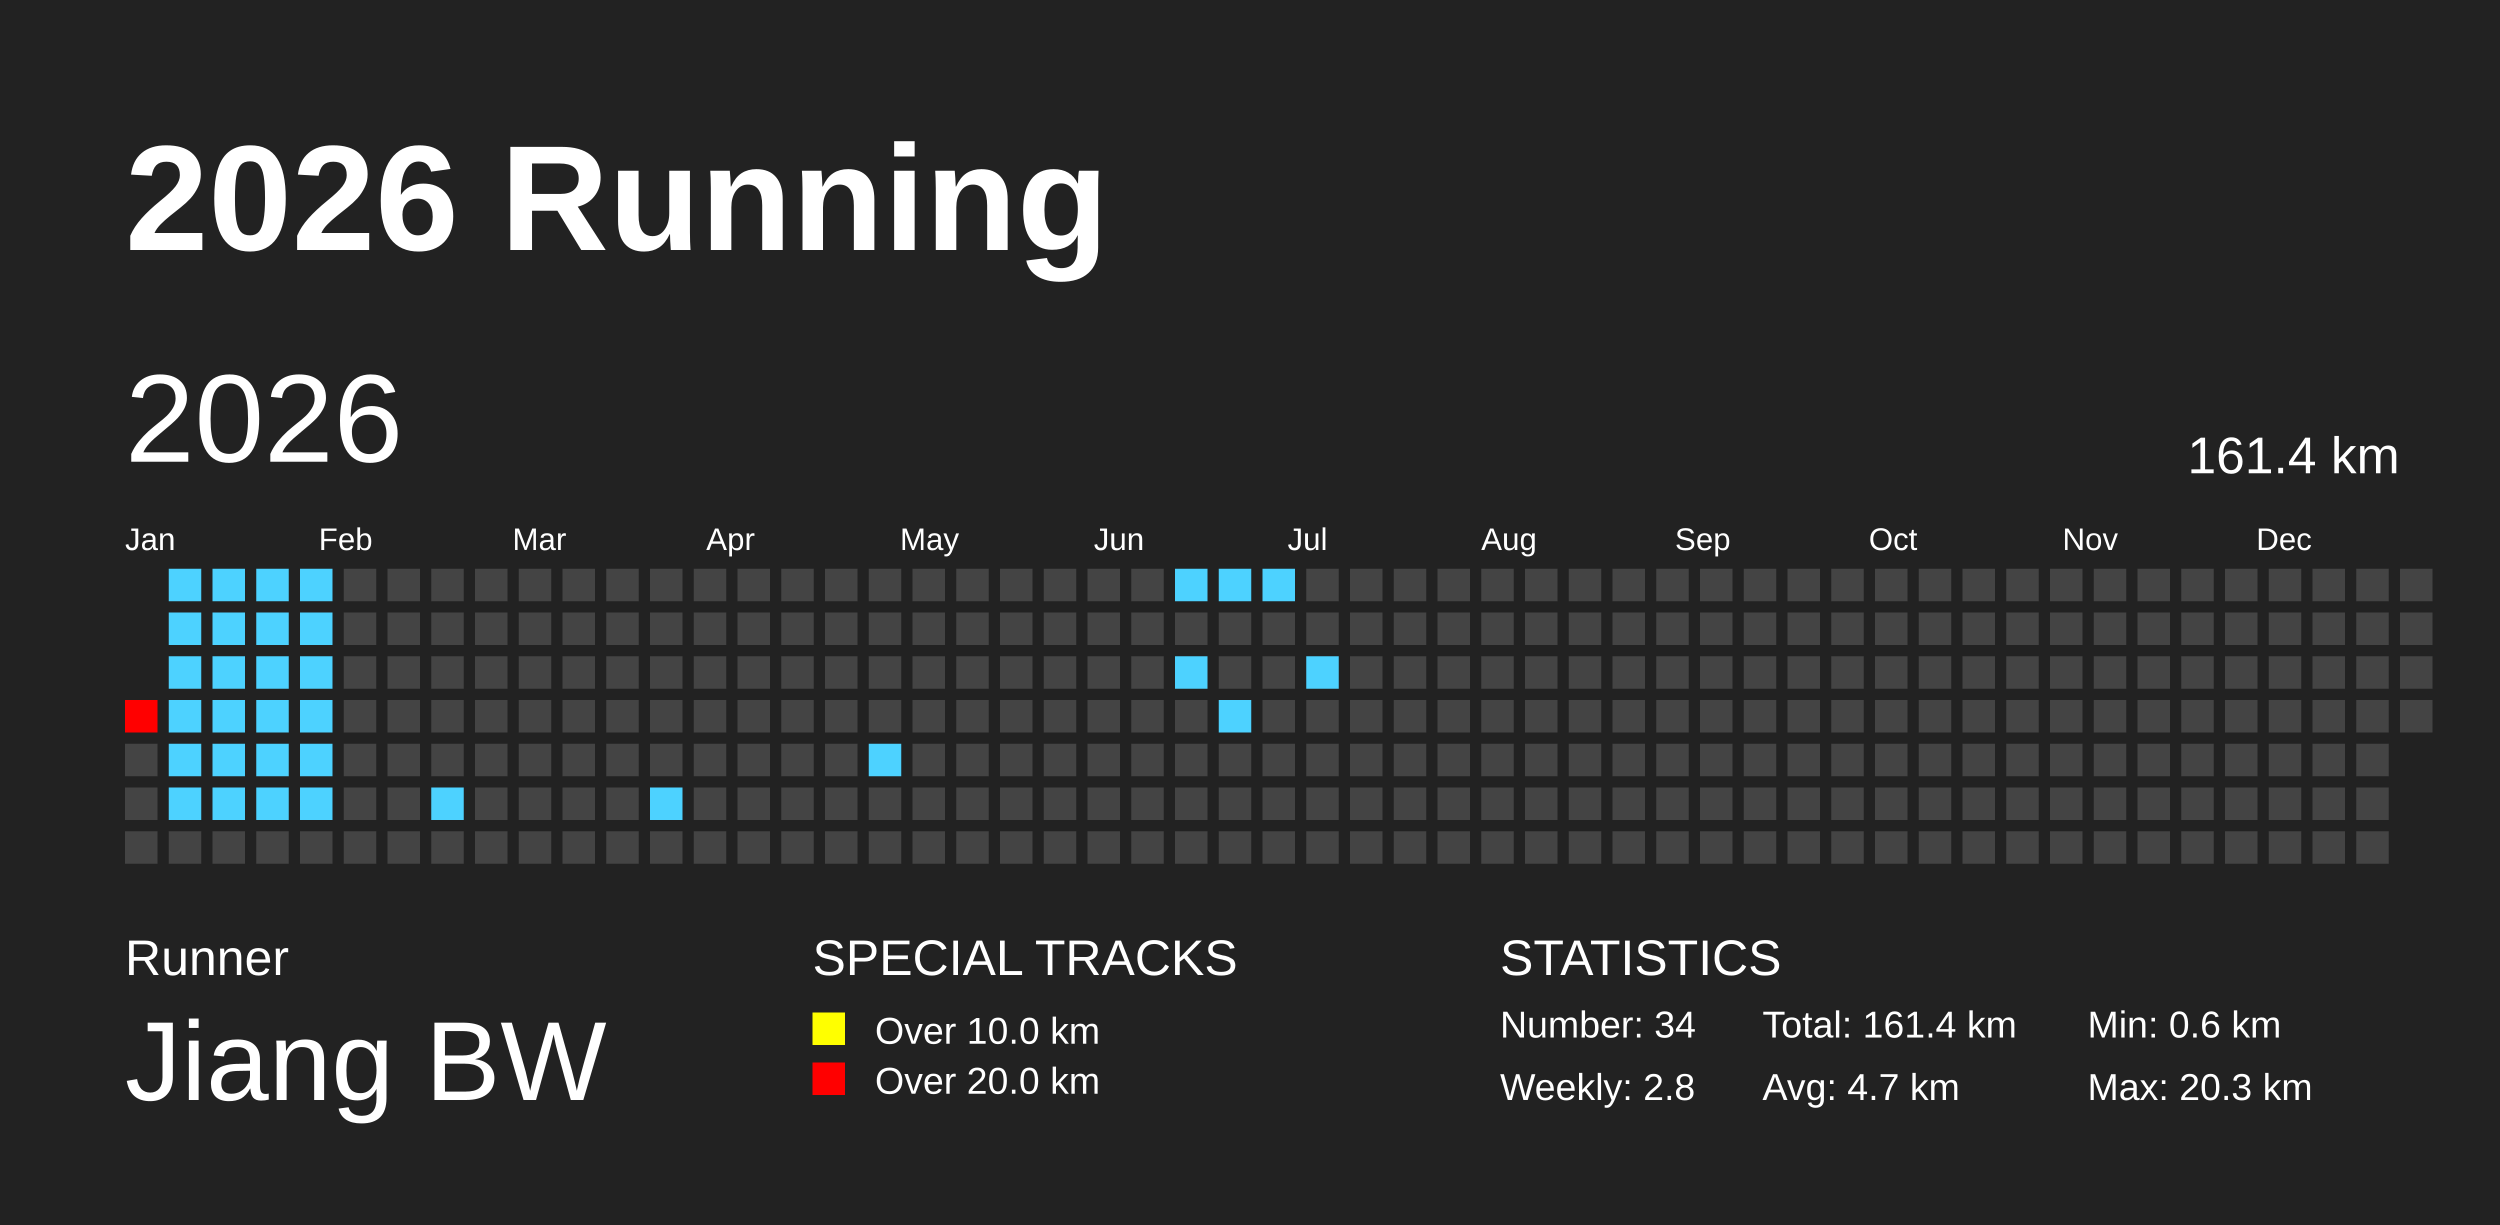
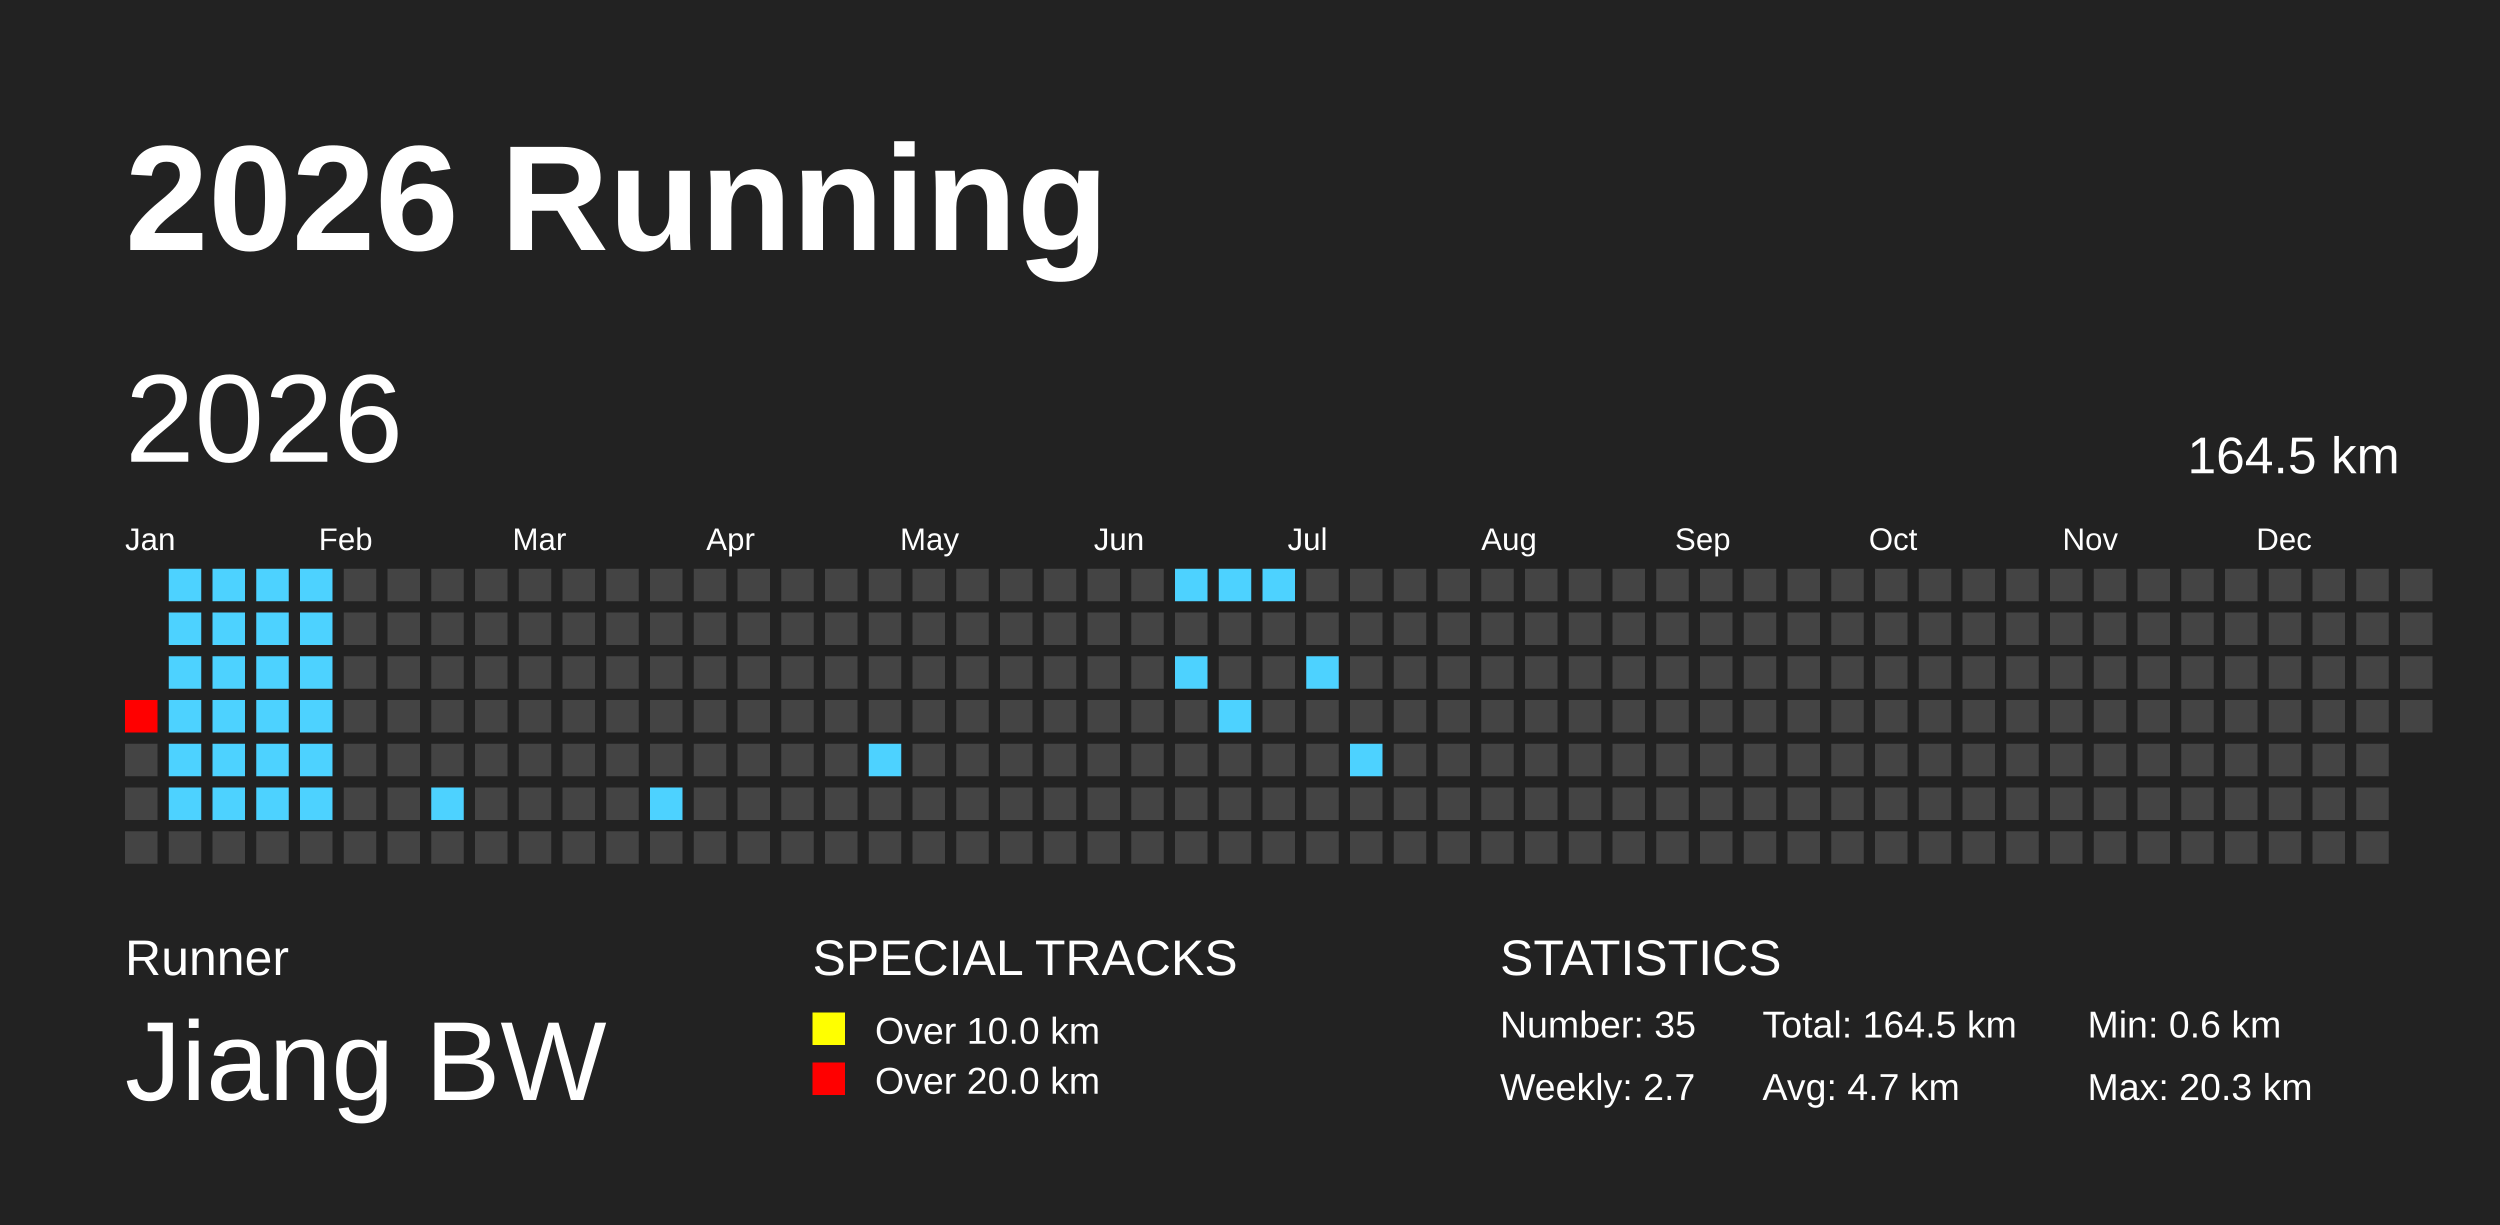
<svg xmlns="http://www.w3.org/2000/svg" baseProfile="full" height="98mm" version="1.1" viewBox="0,0,200,98" width="200mm">
  <defs />
  <rect fill="#222222" height="98" width="200" x="0" y="0" />
  <text fill="#FFFFFF" style="font-size:12px; font-family:Arial; font-weight:bold;" x="10" y="20">2026 Running</text>
  <text fill="#FFFFFF" style="font-size:4px; font-family:Arial" x="10" y="78">Runner</text>
  <text fill="#FFFFFF" style="font-size:9px; font-family:Arial" x="10" y="88">Jiang BW</text>
  <text fill="#FFFFFF" style="font-size:4px; font-family:Arial" x="65" y="78">SPECIAL TRACKS</text>
  <rect fill="yellow" height="2.6" width="2.6" x="65" y="81" />
  <text fill="#FFFFFF" style="font-size:3px; font-family:Arial" x="70" y="83.5">Over 10.0 km</text>
  <rect fill="red" height="2.6" width="2.6" x="65" y="85" />
  <text fill="#FFFFFF" style="font-size:3px; font-family:Arial" x="70" y="87.5">Over 20.0 km</text>
  <text fill="#FFFFFF" style="font-size:4px; font-family:Arial" x="120" y="78">STATISTICS</text>
-   <text fill="#FFFFFF" style="font-size:3px; font-family:Arial" x="120" y="83">Number: 34</text>
-   <text fill="#FFFFFF" style="font-size:3px; font-family:Arial" x="120" y="88">Weekly: 2.8</text>
-   <text fill="#FFFFFF" style="font-size:3px; font-family:Arial" x="141" y="83">Total: 161.4 km</text>
+   <text fill="#FFFFFF" style="font-size:3px; font-family:Arial" x="120" y="83">Number: 35</text>
+   <text fill="#FFFFFF" style="font-size:3px; font-family:Arial" x="120" y="88">Weekly: 2.7</text>
+   <text fill="#FFFFFF" style="font-size:3px; font-family:Arial" x="141" y="83">Total: 164.5 km</text>
  <text fill="#FFFFFF" style="font-size:3px; font-family:Arial" x="141" y="88">Avg: 4.7 km</text>
  <text fill="#FFFFFF" style="font-size:3px; font-family:Arial" x="167" y="83">Min: 0.6 km</text>
  <text fill="#FFFFFF" style="font-size:3px; font-family:Arial" x="167" y="88">Max: 20.3 km</text>
  <text dominant-baseline="hanging" fill="#FFFFFF" style="font-size:10.0px; font-family:Arial;" x="10" y="30">2026</text>
-   <text dominant-baseline="hanging" fill="#FFFFFF" style="font-size:4.125px; font-family:Arial;" x="175" y="35">161.4 km</text>
+   <text dominant-baseline="hanging" fill="#FFFFFF" style="font-size:4.125px; font-family:Arial;" x="175" y="35">164.5 km</text>
  <text fill="#FFFFFF" style="font-size:2.5px; font-family:Arial" x="10.0" y="44">Jan</text>
  <text fill="#FFFFFF" style="font-size:2.5px; font-family:Arial" x="25.5" y="44">Feb</text>
  <text fill="#FFFFFF" style="font-size:2.5px; font-family:Arial" x="41.0" y="44">Mar</text>
  <text fill="#FFFFFF" style="font-size:2.5px; font-family:Arial" x="56.5" y="44">Apr</text>
  <text fill="#FFFFFF" style="font-size:2.5px; font-family:Arial" x="72.0" y="44">May</text>
  <text fill="#FFFFFF" style="font-size:2.5px; font-family:Arial" x="87.5" y="44">Jun</text>
  <text fill="#FFFFFF" style="font-size:2.5px; font-family:Arial" x="103.0" y="44">Jul</text>
  <text fill="#FFFFFF" style="font-size:2.5px; font-family:Arial" x="118.5" y="44">Aug</text>
  <text fill="#FFFFFF" style="font-size:2.5px; font-family:Arial" x="134.0" y="44">Sep</text>
  <text fill="#FFFFFF" style="font-size:2.5px; font-family:Arial" x="149.5" y="44">Oct</text>
  <text fill="#FFFFFF" style="font-size:2.5px; font-family:Arial" x="165.0" y="44">Nov</text>
  <text fill="#FFFFFF" style="font-size:2.5px; font-family:Arial" x="180.5" y="44">Dec</text>
  <rect fill="red" height="2.6" width="2.6" x="10.0" y="56.0" />
  <rect fill="#444444" height="2.6" width="2.6" x="10.0" y="59.5" />
  <rect fill="#444444" height="2.6" width="2.6" x="10.0" y="63.0" />
  <rect fill="#444444" height="2.6" width="2.6" x="10.0" y="66.5" />
  <rect fill="#4dd2ff" height="2.6" width="2.6" x="13.5" y="45.5" />
  <rect fill="#4dd2ff" height="2.6" width="2.6" x="13.5" y="49.0" />
  <rect fill="#4dd2ff" height="2.6" width="2.6" x="13.5" y="52.5" />
  <rect fill="#4dd2ff" height="2.6" width="2.6" x="13.5" y="56.0" />
  <rect fill="#4dd2ff" height="2.6" width="2.6" x="13.5" y="59.5" />
  <rect fill="#4dd2ff" height="2.6" width="2.6" x="13.5" y="63.0" />
  <rect fill="#444444" height="2.6" width="2.6" x="13.5" y="66.5" />
  <rect fill="#4dd2ff" height="2.6" width="2.6" x="17.0" y="45.5" />
  <rect fill="#4dd2ff" height="2.6" width="2.6" x="17.0" y="49.0" />
  <rect fill="#4dd2ff" height="2.6" width="2.6" x="17.0" y="52.5" />
  <rect fill="#4dd2ff" height="2.6" width="2.6" x="17.0" y="56.0" />
  <rect fill="#4dd2ff" height="2.6" width="2.6" x="17.0" y="59.5" />
  <rect fill="#4dd2ff" height="2.6" width="2.6" x="17.0" y="63.0" />
  <rect fill="#444444" height="2.6" width="2.6" x="17.0" y="66.5" />
  <rect fill="#4dd2ff" height="2.6" width="2.6" x="20.5" y="45.5" />
  <rect fill="#4dd2ff" height="2.6" width="2.6" x="20.5" y="49.0" />
  <rect fill="#4dd2ff" height="2.6" width="2.6" x="20.5" y="52.5" />
  <rect fill="#4dd2ff" height="2.6" width="2.6" x="20.5" y="56.0" />
  <rect fill="#4dd2ff" height="2.6" width="2.6" x="20.5" y="59.5" />
  <rect fill="#4dd2ff" height="2.6" width="2.6" x="20.5" y="63.0" />
  <rect fill="#444444" height="2.6" width="2.6" x="20.5" y="66.5" />
  <rect fill="#4dd2ff" height="2.6" width="2.6" x="24.0" y="45.5" />
  <rect fill="#4dd2ff" height="2.6" width="2.6" x="24.0" y="49.0" />
  <rect fill="#4dd2ff" height="2.6" width="2.6" x="24.0" y="52.5" />
  <rect fill="#4dd2ff" height="2.6" width="2.6" x="24.0" y="56.0" />
  <rect fill="#4dd2ff" height="2.6" width="2.6" x="24.0" y="59.5" />
  <rect fill="#4dd2ff" height="2.6" width="2.6" x="24.0" y="63.0" />
  <rect fill="#444444" height="2.6" width="2.6" x="24.0" y="66.5" />
  <rect fill="#444444" height="2.6" width="2.6" x="27.5" y="45.5" />
  <rect fill="#444444" height="2.6" width="2.6" x="27.5" y="49.0" />
  <rect fill="#444444" height="2.6" width="2.6" x="27.5" y="52.5" />
  <rect fill="#444444" height="2.6" width="2.6" x="27.5" y="56.0" />
  <rect fill="#444444" height="2.6" width="2.6" x="27.5" y="59.5" />
  <rect fill="#444444" height="2.6" width="2.6" x="27.5" y="63.0" />
  <rect fill="#444444" height="2.6" width="2.6" x="27.5" y="66.5" />
  <rect fill="#444444" height="2.6" width="2.6" x="31.0" y="45.5" />
  <rect fill="#444444" height="2.6" width="2.6" x="31.0" y="49.0" />
  <rect fill="#444444" height="2.6" width="2.6" x="31.0" y="52.5" />
  <rect fill="#444444" height="2.6" width="2.6" x="31.0" y="56.0" />
  <rect fill="#444444" height="2.6" width="2.6" x="31.0" y="59.5" />
  <rect fill="#444444" height="2.6" width="2.6" x="31.0" y="63.0" />
  <rect fill="#444444" height="2.6" width="2.6" x="31.0" y="66.5" />
  <rect fill="#444444" height="2.6" width="2.6" x="34.5" y="45.5" />
  <rect fill="#444444" height="2.6" width="2.6" x="34.5" y="49.0" />
  <rect fill="#444444" height="2.6" width="2.6" x="34.5" y="52.5" />
  <rect fill="#444444" height="2.6" width="2.6" x="34.5" y="56.0" />
  <rect fill="#444444" height="2.6" width="2.6" x="34.5" y="59.5" />
  <rect fill="#4dd2ff" height="2.6" width="2.6" x="34.5" y="63.0" />
  <rect fill="#444444" height="2.6" width="2.6" x="34.5" y="66.5" />
  <rect fill="#444444" height="2.6" width="2.6" x="38.0" y="45.5" />
  <rect fill="#444444" height="2.6" width="2.6" x="38.0" y="49.0" />
  <rect fill="#444444" height="2.6" width="2.6" x="38.0" y="52.5" />
  <rect fill="#444444" height="2.6" width="2.6" x="38.0" y="56.0" />
  <rect fill="#444444" height="2.6" width="2.6" x="38.0" y="59.5" />
  <rect fill="#444444" height="2.6" width="2.6" x="38.0" y="63.0" />
  <rect fill="#444444" height="2.6" width="2.6" x="38.0" y="66.5" />
  <rect fill="#444444" height="2.6" width="2.6" x="41.5" y="45.5" />
  <rect fill="#444444" height="2.6" width="2.6" x="41.5" y="49.0" />
  <rect fill="#444444" height="2.6" width="2.6" x="41.5" y="52.5" />
  <rect fill="#444444" height="2.6" width="2.6" x="41.5" y="56.0" />
  <rect fill="#444444" height="2.6" width="2.6" x="41.5" y="59.5" />
  <rect fill="#444444" height="2.6" width="2.6" x="41.5" y="63.0" />
  <rect fill="#444444" height="2.6" width="2.6" x="41.5" y="66.5" />
  <rect fill="#444444" height="2.6" width="2.6" x="45.0" y="45.5" />
  <rect fill="#444444" height="2.6" width="2.6" x="45.0" y="49.0" />
  <rect fill="#444444" height="2.6" width="2.6" x="45.0" y="52.5" />
  <rect fill="#444444" height="2.6" width="2.6" x="45.0" y="56.0" />
  <rect fill="#444444" height="2.6" width="2.6" x="45.0" y="59.5" />
  <rect fill="#444444" height="2.6" width="2.6" x="45.0" y="63.0" />
  <rect fill="#444444" height="2.6" width="2.6" x="45.0" y="66.5" />
  <rect fill="#444444" height="2.6" width="2.6" x="48.5" y="45.5" />
  <rect fill="#444444" height="2.6" width="2.6" x="48.5" y="49.0" />
  <rect fill="#444444" height="2.6" width="2.6" x="48.5" y="52.5" />
  <rect fill="#444444" height="2.6" width="2.6" x="48.5" y="56.0" />
  <rect fill="#444444" height="2.6" width="2.6" x="48.5" y="59.5" />
  <rect fill="#444444" height="2.6" width="2.6" x="48.5" y="63.0" />
  <rect fill="#444444" height="2.6" width="2.6" x="48.5" y="66.5" />
  <rect fill="#444444" height="2.6" width="2.6" x="52.0" y="45.5" />
  <rect fill="#444444" height="2.6" width="2.6" x="52.0" y="49.0" />
  <rect fill="#444444" height="2.6" width="2.6" x="52.0" y="52.5" />
  <rect fill="#444444" height="2.6" width="2.6" x="52.0" y="56.0" />
  <rect fill="#444444" height="2.6" width="2.6" x="52.0" y="59.5" />
  <rect fill="#4dd2ff" height="2.6" width="2.6" x="52.0" y="63.0" />
  <rect fill="#444444" height="2.6" width="2.6" x="52.0" y="66.5" />
  <rect fill="#444444" height="2.6" width="2.6" x="55.5" y="45.5" />
  <rect fill="#444444" height="2.6" width="2.6" x="55.5" y="49.0" />
  <rect fill="#444444" height="2.6" width="2.6" x="55.5" y="52.5" />
  <rect fill="#444444" height="2.6" width="2.6" x="55.5" y="56.0" />
  <rect fill="#444444" height="2.6" width="2.6" x="55.5" y="59.5" />
  <rect fill="#444444" height="2.6" width="2.6" x="55.5" y="63.0" />
  <rect fill="#444444" height="2.6" width="2.6" x="55.5" y="66.5" />
  <rect fill="#444444" height="2.6" width="2.6" x="59.0" y="45.5" />
  <rect fill="#444444" height="2.6" width="2.6" x="59.0" y="49.0" />
  <rect fill="#444444" height="2.6" width="2.6" x="59.0" y="52.5" />
  <rect fill="#444444" height="2.6" width="2.6" x="59.0" y="56.0" />
  <rect fill="#444444" height="2.6" width="2.6" x="59.0" y="59.5" />
  <rect fill="#444444" height="2.6" width="2.6" x="59.0" y="63.0" />
  <rect fill="#444444" height="2.6" width="2.6" x="59.0" y="66.5" />
  <rect fill="#444444" height="2.6" width="2.6" x="62.5" y="45.5" />
  <rect fill="#444444" height="2.6" width="2.6" x="62.5" y="49.0" />
  <rect fill="#444444" height="2.6" width="2.6" x="62.5" y="52.5" />
  <rect fill="#444444" height="2.6" width="2.6" x="62.5" y="56.0" />
  <rect fill="#444444" height="2.6" width="2.6" x="62.5" y="59.5" />
  <rect fill="#444444" height="2.6" width="2.6" x="62.5" y="63.0" />
  <rect fill="#444444" height="2.6" width="2.6" x="62.5" y="66.5" />
  <rect fill="#444444" height="2.6" width="2.6" x="66.0" y="45.5" />
  <rect fill="#444444" height="2.6" width="2.6" x="66.0" y="49.0" />
  <rect fill="#444444" height="2.6" width="2.6" x="66.0" y="52.5" />
  <rect fill="#444444" height="2.6" width="2.6" x="66.0" y="56.0" />
  <rect fill="#444444" height="2.6" width="2.6" x="66.0" y="59.5" />
  <rect fill="#444444" height="2.6" width="2.6" x="66.0" y="63.0" />
  <rect fill="#444444" height="2.6" width="2.6" x="66.0" y="66.5" />
  <rect fill="#444444" height="2.6" width="2.6" x="69.5" y="45.5" />
  <rect fill="#444444" height="2.6" width="2.6" x="69.5" y="49.0" />
  <rect fill="#444444" height="2.6" width="2.6" x="69.5" y="52.5" />
  <rect fill="#444444" height="2.6" width="2.6" x="69.5" y="56.0" />
  <rect fill="#4dd2ff" height="2.6" width="2.6" x="69.5" y="59.5" />
  <rect fill="#444444" height="2.6" width="2.6" x="69.5" y="63.0" />
  <rect fill="#444444" height="2.6" width="2.6" x="69.5" y="66.5" />
  <rect fill="#444444" height="2.6" width="2.6" x="73.0" y="45.5" />
  <rect fill="#444444" height="2.6" width="2.6" x="73.0" y="49.0" />
  <rect fill="#444444" height="2.6" width="2.6" x="73.0" y="52.5" />
  <rect fill="#444444" height="2.6" width="2.6" x="73.0" y="56.0" />
  <rect fill="#444444" height="2.6" width="2.6" x="73.0" y="59.5" />
  <rect fill="#444444" height="2.6" width="2.6" x="73.0" y="63.0" />
  <rect fill="#444444" height="2.6" width="2.6" x="73.0" y="66.5" />
  <rect fill="#444444" height="2.6" width="2.6" x="76.5" y="45.5" />
  <rect fill="#444444" height="2.6" width="2.6" x="76.5" y="49.0" />
  <rect fill="#444444" height="2.6" width="2.6" x="76.5" y="52.5" />
  <rect fill="#444444" height="2.6" width="2.6" x="76.5" y="56.0" />
  <rect fill="#444444" height="2.6" width="2.6" x="76.5" y="59.5" />
  <rect fill="#444444" height="2.6" width="2.6" x="76.5" y="63.0" />
  <rect fill="#444444" height="2.6" width="2.6" x="76.5" y="66.5" />
  <rect fill="#444444" height="2.6" width="2.6" x="80.0" y="45.5" />
  <rect fill="#444444" height="2.6" width="2.6" x="80.0" y="49.0" />
  <rect fill="#444444" height="2.6" width="2.6" x="80.0" y="52.5" />
  <rect fill="#444444" height="2.6" width="2.6" x="80.0" y="56.0" />
  <rect fill="#444444" height="2.6" width="2.6" x="80.0" y="59.5" />
  <rect fill="#444444" height="2.6" width="2.6" x="80.0" y="63.0" />
  <rect fill="#444444" height="2.6" width="2.6" x="80.0" y="66.5" />
  <rect fill="#444444" height="2.6" width="2.6" x="83.5" y="45.5" />
  <rect fill="#444444" height="2.6" width="2.6" x="83.5" y="49.0" />
  <rect fill="#444444" height="2.6" width="2.6" x="83.5" y="52.5" />
  <rect fill="#444444" height="2.6" width="2.6" x="83.5" y="56.0" />
  <rect fill="#444444" height="2.6" width="2.6" x="83.5" y="59.5" />
  <rect fill="#444444" height="2.6" width="2.6" x="83.5" y="63.0" />
  <rect fill="#444444" height="2.6" width="2.6" x="83.5" y="66.5" />
  <rect fill="#444444" height="2.6" width="2.6" x="87.0" y="45.5" />
  <rect fill="#444444" height="2.6" width="2.6" x="87.0" y="49.0" />
  <rect fill="#444444" height="2.6" width="2.6" x="87.0" y="52.5" />
  <rect fill="#444444" height="2.6" width="2.6" x="87.0" y="56.0" />
  <rect fill="#444444" height="2.6" width="2.6" x="87.0" y="59.5" />
  <rect fill="#444444" height="2.6" width="2.6" x="87.0" y="63.0" />
  <rect fill="#444444" height="2.6" width="2.6" x="87.0" y="66.5" />
  <rect fill="#444444" height="2.6" width="2.6" x="90.5" y="45.5" />
  <rect fill="#444444" height="2.6" width="2.6" x="90.5" y="49.0" />
  <rect fill="#444444" height="2.6" width="2.6" x="90.5" y="52.5" />
  <rect fill="#444444" height="2.6" width="2.6" x="90.5" y="56.0" />
  <rect fill="#444444" height="2.6" width="2.6" x="90.5" y="59.5" />
  <rect fill="#444444" height="2.6" width="2.6" x="90.5" y="63.0" />
  <rect fill="#444444" height="2.6" width="2.6" x="90.5" y="66.5" />
  <rect fill="#4dd2ff" height="2.6" width="2.6" x="94.0" y="45.5" />
  <rect fill="#444444" height="2.6" width="2.6" x="94.0" y="49.0" />
  <rect fill="#4dd2ff" height="2.6" width="2.6" x="94.0" y="52.5" />
  <rect fill="#444444" height="2.6" width="2.6" x="94.0" y="56.0" />
  <rect fill="#444444" height="2.6" width="2.6" x="94.0" y="59.5" />
  <rect fill="#444444" height="2.6" width="2.6" x="94.0" y="63.0" />
  <rect fill="#444444" height="2.6" width="2.6" x="94.0" y="66.5" />
  <rect fill="#4dd2ff" height="2.6" width="2.6" x="97.5" y="45.5" />
  <rect fill="#444444" height="2.6" width="2.6" x="97.5" y="49.0" />
  <rect fill="#444444" height="2.6" width="2.6" x="97.5" y="52.5" />
  <rect fill="#4dd2ff" height="2.6" width="2.6" x="97.5" y="56.0" />
  <rect fill="#444444" height="2.6" width="2.6" x="97.5" y="59.5" />
  <rect fill="#444444" height="2.6" width="2.6" x="97.5" y="63.0" />
  <rect fill="#444444" height="2.6" width="2.6" x="97.5" y="66.5" />
  <rect fill="#4dd2ff" height="2.6" width="2.6" x="101.0" y="45.5" />
  <rect fill="#444444" height="2.6" width="2.6" x="101.0" y="49.0" />
  <rect fill="#444444" height="2.6" width="2.6" x="101.0" y="52.5" />
  <rect fill="#444444" height="2.6" width="2.6" x="101.0" y="56.0" />
  <rect fill="#444444" height="2.6" width="2.6" x="101.0" y="59.5" />
  <rect fill="#444444" height="2.6" width="2.6" x="101.0" y="63.0" />
  <rect fill="#444444" height="2.6" width="2.6" x="101.0" y="66.5" />
  <rect fill="#444444" height="2.6" width="2.6" x="104.5" y="45.5" />
  <rect fill="#444444" height="2.6" width="2.6" x="104.5" y="49.0" />
  <rect fill="#4dd2ff" height="2.6" width="2.6" x="104.5" y="52.5" />
  <rect fill="#444444" height="2.6" width="2.6" x="104.5" y="56.0" />
  <rect fill="#444444" height="2.6" width="2.6" x="104.5" y="59.5" />
  <rect fill="#444444" height="2.6" width="2.6" x="104.5" y="63.0" />
  <rect fill="#444444" height="2.6" width="2.6" x="104.5" y="66.5" />
  <rect fill="#444444" height="2.6" width="2.6" x="108.0" y="45.5" />
  <rect fill="#444444" height="2.6" width="2.6" x="108.0" y="49.0" />
  <rect fill="#444444" height="2.6" width="2.6" x="108.0" y="52.5" />
  <rect fill="#444444" height="2.6" width="2.6" x="108.0" y="56.0" />
-   <rect fill="#444444" height="2.6" width="2.6" x="108.0" y="59.5" />
+   <rect fill="#4dd2ff" height="2.6" width="2.6" x="108.0" y="59.5" />
  <rect fill="#444444" height="2.6" width="2.6" x="108.0" y="63.0" />
  <rect fill="#444444" height="2.6" width="2.6" x="108.0" y="66.5" />
  <rect fill="#444444" height="2.6" width="2.6" x="111.5" y="45.5" />
  <rect fill="#444444" height="2.6" width="2.6" x="111.5" y="49.0" />
  <rect fill="#444444" height="2.6" width="2.6" x="111.5" y="52.5" />
  <rect fill="#444444" height="2.6" width="2.6" x="111.5" y="56.0" />
  <rect fill="#444444" height="2.6" width="2.6" x="111.5" y="59.5" />
  <rect fill="#444444" height="2.6" width="2.6" x="111.5" y="63.0" />
  <rect fill="#444444" height="2.6" width="2.6" x="111.5" y="66.5" />
  <rect fill="#444444" height="2.6" width="2.6" x="115.0" y="45.5" />
  <rect fill="#444444" height="2.6" width="2.6" x="115.0" y="49.0" />
  <rect fill="#444444" height="2.6" width="2.6" x="115.0" y="52.5" />
  <rect fill="#444444" height="2.6" width="2.6" x="115.0" y="56.0" />
  <rect fill="#444444" height="2.6" width="2.6" x="115.0" y="59.5" />
  <rect fill="#444444" height="2.6" width="2.6" x="115.0" y="63.0" />
  <rect fill="#444444" height="2.6" width="2.6" x="115.0" y="66.5" />
  <rect fill="#444444" height="2.6" width="2.6" x="118.5" y="45.5" />
  <rect fill="#444444" height="2.6" width="2.6" x="118.5" y="49.0" />
  <rect fill="#444444" height="2.6" width="2.6" x="118.5" y="52.5" />
  <rect fill="#444444" height="2.6" width="2.6" x="118.5" y="56.0" />
  <rect fill="#444444" height="2.6" width="2.6" x="118.5" y="59.5" />
  <rect fill="#444444" height="2.6" width="2.6" x="118.5" y="63.0" />
  <rect fill="#444444" height="2.6" width="2.6" x="118.5" y="66.5" />
  <rect fill="#444444" height="2.6" width="2.6" x="122.0" y="45.5" />
  <rect fill="#444444" height="2.6" width="2.6" x="122.0" y="49.0" />
  <rect fill="#444444" height="2.6" width="2.6" x="122.0" y="52.5" />
  <rect fill="#444444" height="2.6" width="2.6" x="122.0" y="56.0" />
  <rect fill="#444444" height="2.6" width="2.6" x="122.0" y="59.5" />
  <rect fill="#444444" height="2.6" width="2.6" x="122.0" y="63.0" />
  <rect fill="#444444" height="2.6" width="2.6" x="122.0" y="66.5" />
  <rect fill="#444444" height="2.6" width="2.6" x="125.5" y="45.5" />
  <rect fill="#444444" height="2.6" width="2.6" x="125.5" y="49.0" />
  <rect fill="#444444" height="2.6" width="2.6" x="125.5" y="52.5" />
  <rect fill="#444444" height="2.6" width="2.6" x="125.5" y="56.0" />
  <rect fill="#444444" height="2.6" width="2.6" x="125.5" y="59.5" />
  <rect fill="#444444" height="2.6" width="2.6" x="125.5" y="63.0" />
  <rect fill="#444444" height="2.6" width="2.6" x="125.5" y="66.5" />
  <rect fill="#444444" height="2.6" width="2.6" x="129.0" y="45.5" />
  <rect fill="#444444" height="2.6" width="2.6" x="129.0" y="49.0" />
  <rect fill="#444444" height="2.6" width="2.6" x="129.0" y="52.5" />
  <rect fill="#444444" height="2.6" width="2.6" x="129.0" y="56.0" />
  <rect fill="#444444" height="2.6" width="2.6" x="129.0" y="59.5" />
  <rect fill="#444444" height="2.6" width="2.6" x="129.0" y="63.0" />
  <rect fill="#444444" height="2.6" width="2.6" x="129.0" y="66.5" />
  <rect fill="#444444" height="2.6" width="2.6" x="132.5" y="45.5" />
  <rect fill="#444444" height="2.6" width="2.6" x="132.5" y="49.0" />
  <rect fill="#444444" height="2.6" width="2.6" x="132.5" y="52.5" />
  <rect fill="#444444" height="2.6" width="2.6" x="132.5" y="56.0" />
  <rect fill="#444444" height="2.6" width="2.6" x="132.5" y="59.5" />
  <rect fill="#444444" height="2.6" width="2.6" x="132.5" y="63.0" />
  <rect fill="#444444" height="2.6" width="2.6" x="132.5" y="66.5" />
  <rect fill="#444444" height="2.6" width="2.6" x="136.0" y="45.5" />
  <rect fill="#444444" height="2.6" width="2.6" x="136.0" y="49.0" />
  <rect fill="#444444" height="2.6" width="2.6" x="136.0" y="52.5" />
  <rect fill="#444444" height="2.6" width="2.6" x="136.0" y="56.0" />
  <rect fill="#444444" height="2.6" width="2.6" x="136.0" y="59.5" />
  <rect fill="#444444" height="2.6" width="2.6" x="136.0" y="63.0" />
  <rect fill="#444444" height="2.6" width="2.6" x="136.0" y="66.5" />
  <rect fill="#444444" height="2.6" width="2.6" x="139.5" y="45.5" />
  <rect fill="#444444" height="2.6" width="2.6" x="139.5" y="49.0" />
  <rect fill="#444444" height="2.6" width="2.6" x="139.5" y="52.5" />
  <rect fill="#444444" height="2.6" width="2.6" x="139.5" y="56.0" />
  <rect fill="#444444" height="2.6" width="2.6" x="139.5" y="59.5" />
  <rect fill="#444444" height="2.6" width="2.6" x="139.5" y="63.0" />
  <rect fill="#444444" height="2.6" width="2.6" x="139.5" y="66.5" />
  <rect fill="#444444" height="2.6" width="2.6" x="143.0" y="45.5" />
  <rect fill="#444444" height="2.6" width="2.6" x="143.0" y="49.0" />
  <rect fill="#444444" height="2.6" width="2.6" x="143.0" y="52.5" />
  <rect fill="#444444" height="2.6" width="2.6" x="143.0" y="56.0" />
  <rect fill="#444444" height="2.6" width="2.6" x="143.0" y="59.5" />
  <rect fill="#444444" height="2.6" width="2.6" x="143.0" y="63.0" />
  <rect fill="#444444" height="2.6" width="2.6" x="143.0" y="66.5" />
  <rect fill="#444444" height="2.6" width="2.6" x="146.5" y="45.5" />
  <rect fill="#444444" height="2.6" width="2.6" x="146.5" y="49.0" />
  <rect fill="#444444" height="2.6" width="2.6" x="146.5" y="52.5" />
  <rect fill="#444444" height="2.6" width="2.6" x="146.5" y="56.0" />
  <rect fill="#444444" height="2.6" width="2.6" x="146.5" y="59.5" />
  <rect fill="#444444" height="2.6" width="2.6" x="146.5" y="63.0" />
  <rect fill="#444444" height="2.6" width="2.6" x="146.5" y="66.5" />
  <rect fill="#444444" height="2.6" width="2.6" x="150.0" y="45.5" />
  <rect fill="#444444" height="2.6" width="2.6" x="150.0" y="49.0" />
  <rect fill="#444444" height="2.6" width="2.6" x="150.0" y="52.5" />
  <rect fill="#444444" height="2.6" width="2.6" x="150.0" y="56.0" />
  <rect fill="#444444" height="2.6" width="2.6" x="150.0" y="59.5" />
  <rect fill="#444444" height="2.6" width="2.6" x="150.0" y="63.0" />
  <rect fill="#444444" height="2.6" width="2.6" x="150.0" y="66.5" />
  <rect fill="#444444" height="2.6" width="2.6" x="153.5" y="45.5" />
  <rect fill="#444444" height="2.6" width="2.6" x="153.5" y="49.0" />
  <rect fill="#444444" height="2.6" width="2.6" x="153.5" y="52.5" />
  <rect fill="#444444" height="2.6" width="2.6" x="153.5" y="56.0" />
  <rect fill="#444444" height="2.6" width="2.6" x="153.5" y="59.5" />
  <rect fill="#444444" height="2.6" width="2.6" x="153.5" y="63.0" />
  <rect fill="#444444" height="2.6" width="2.6" x="153.5" y="66.5" />
  <rect fill="#444444" height="2.6" width="2.6" x="157.0" y="45.5" />
  <rect fill="#444444" height="2.6" width="2.6" x="157.0" y="49.0" />
  <rect fill="#444444" height="2.6" width="2.6" x="157.0" y="52.5" />
  <rect fill="#444444" height="2.6" width="2.6" x="157.0" y="56.0" />
  <rect fill="#444444" height="2.6" width="2.6" x="157.0" y="59.5" />
  <rect fill="#444444" height="2.6" width="2.6" x="157.0" y="63.0" />
  <rect fill="#444444" height="2.6" width="2.6" x="157.0" y="66.5" />
  <rect fill="#444444" height="2.6" width="2.6" x="160.5" y="45.5" />
  <rect fill="#444444" height="2.6" width="2.6" x="160.5" y="49.0" />
  <rect fill="#444444" height="2.6" width="2.6" x="160.5" y="52.5" />
  <rect fill="#444444" height="2.6" width="2.6" x="160.5" y="56.0" />
  <rect fill="#444444" height="2.6" width="2.6" x="160.5" y="59.5" />
  <rect fill="#444444" height="2.6" width="2.6" x="160.5" y="63.0" />
  <rect fill="#444444" height="2.6" width="2.6" x="160.5" y="66.5" />
  <rect fill="#444444" height="2.6" width="2.6" x="164.0" y="45.5" />
  <rect fill="#444444" height="2.6" width="2.6" x="164.0" y="49.0" />
  <rect fill="#444444" height="2.6" width="2.6" x="164.0" y="52.5" />
  <rect fill="#444444" height="2.6" width="2.6" x="164.0" y="56.0" />
  <rect fill="#444444" height="2.6" width="2.6" x="164.0" y="59.5" />
  <rect fill="#444444" height="2.6" width="2.6" x="164.0" y="63.0" />
  <rect fill="#444444" height="2.6" width="2.6" x="164.0" y="66.5" />
  <rect fill="#444444" height="2.6" width="2.6" x="167.5" y="45.5" />
  <rect fill="#444444" height="2.6" width="2.6" x="167.5" y="49.0" />
  <rect fill="#444444" height="2.6" width="2.6" x="167.5" y="52.5" />
  <rect fill="#444444" height="2.6" width="2.6" x="167.5" y="56.0" />
  <rect fill="#444444" height="2.6" width="2.6" x="167.5" y="59.5" />
  <rect fill="#444444" height="2.6" width="2.6" x="167.5" y="63.0" />
  <rect fill="#444444" height="2.6" width="2.6" x="167.5" y="66.5" />
  <rect fill="#444444" height="2.6" width="2.6" x="171.0" y="45.5" />
  <rect fill="#444444" height="2.6" width="2.6" x="171.0" y="49.0" />
  <rect fill="#444444" height="2.6" width="2.6" x="171.0" y="52.5" />
  <rect fill="#444444" height="2.6" width="2.6" x="171.0" y="56.0" />
  <rect fill="#444444" height="2.6" width="2.6" x="171.0" y="59.5" />
  <rect fill="#444444" height="2.6" width="2.6" x="171.0" y="63.0" />
  <rect fill="#444444" height="2.6" width="2.6" x="171.0" y="66.5" />
  <rect fill="#444444" height="2.6" width="2.6" x="174.5" y="45.5" />
  <rect fill="#444444" height="2.6" width="2.6" x="174.5" y="49.0" />
  <rect fill="#444444" height="2.6" width="2.6" x="174.5" y="52.5" />
  <rect fill="#444444" height="2.6" width="2.6" x="174.5" y="56.0" />
  <rect fill="#444444" height="2.6" width="2.6" x="174.5" y="59.5" />
  <rect fill="#444444" height="2.6" width="2.6" x="174.5" y="63.0" />
  <rect fill="#444444" height="2.6" width="2.6" x="174.5" y="66.5" />
  <rect fill="#444444" height="2.6" width="2.6" x="178.0" y="45.5" />
  <rect fill="#444444" height="2.6" width="2.6" x="178.0" y="49.0" />
  <rect fill="#444444" height="2.6" width="2.6" x="178.0" y="52.5" />
  <rect fill="#444444" height="2.6" width="2.6" x="178.0" y="56.0" />
  <rect fill="#444444" height="2.6" width="2.6" x="178.0" y="59.5" />
  <rect fill="#444444" height="2.6" width="2.6" x="178.0" y="63.0" />
  <rect fill="#444444" height="2.6" width="2.6" x="178.0" y="66.5" />
  <rect fill="#444444" height="2.6" width="2.6" x="181.5" y="45.5" />
  <rect fill="#444444" height="2.6" width="2.6" x="181.5" y="49.0" />
  <rect fill="#444444" height="2.6" width="2.6" x="181.5" y="52.5" />
  <rect fill="#444444" height="2.6" width="2.6" x="181.5" y="56.0" />
  <rect fill="#444444" height="2.6" width="2.6" x="181.5" y="59.5" />
  <rect fill="#444444" height="2.6" width="2.6" x="181.5" y="63.0" />
  <rect fill="#444444" height="2.6" width="2.6" x="181.5" y="66.5" />
  <rect fill="#444444" height="2.6" width="2.6" x="185.0" y="45.5" />
  <rect fill="#444444" height="2.6" width="2.6" x="185.0" y="49.0" />
  <rect fill="#444444" height="2.6" width="2.6" x="185.0" y="52.5" />
  <rect fill="#444444" height="2.6" width="2.6" x="185.0" y="56.0" />
  <rect fill="#444444" height="2.6" width="2.6" x="185.0" y="59.5" />
  <rect fill="#444444" height="2.6" width="2.6" x="185.0" y="63.0" />
  <rect fill="#444444" height="2.6" width="2.6" x="185.0" y="66.5" />
  <rect fill="#444444" height="2.6" width="2.6" x="188.5" y="45.5" />
  <rect fill="#444444" height="2.6" width="2.6" x="188.5" y="49.0" />
  <rect fill="#444444" height="2.6" width="2.6" x="188.5" y="52.5" />
  <rect fill="#444444" height="2.6" width="2.6" x="188.5" y="56.0" />
  <rect fill="#444444" height="2.6" width="2.6" x="188.5" y="59.5" />
  <rect fill="#444444" height="2.6" width="2.6" x="188.5" y="63.0" />
  <rect fill="#444444" height="2.6" width="2.6" x="188.5" y="66.5" />
  <rect fill="#444444" height="2.6" width="2.6" x="192.0" y="45.5" />
  <rect fill="#444444" height="2.6" width="2.6" x="192.0" y="49.0" />
  <rect fill="#444444" height="2.6" width="2.6" x="192.0" y="52.5" />
  <rect fill="#444444" height="2.6" width="2.6" x="192.0" y="56.0" />
</svg>
